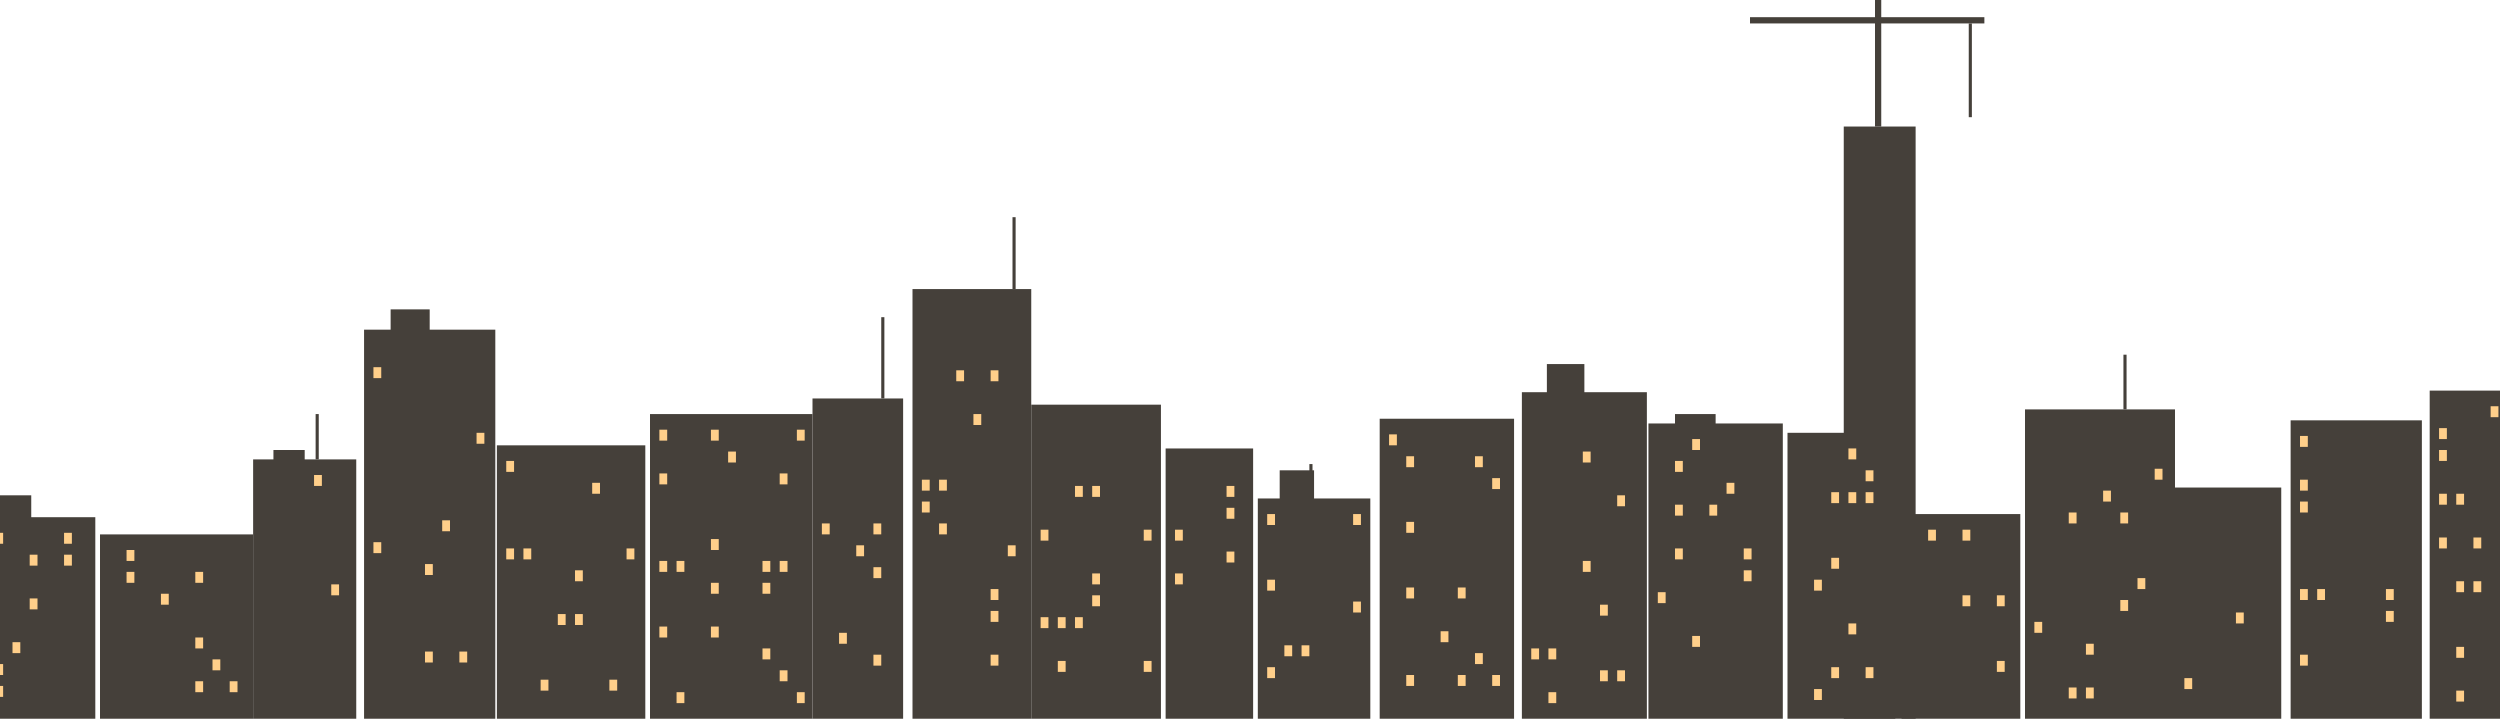
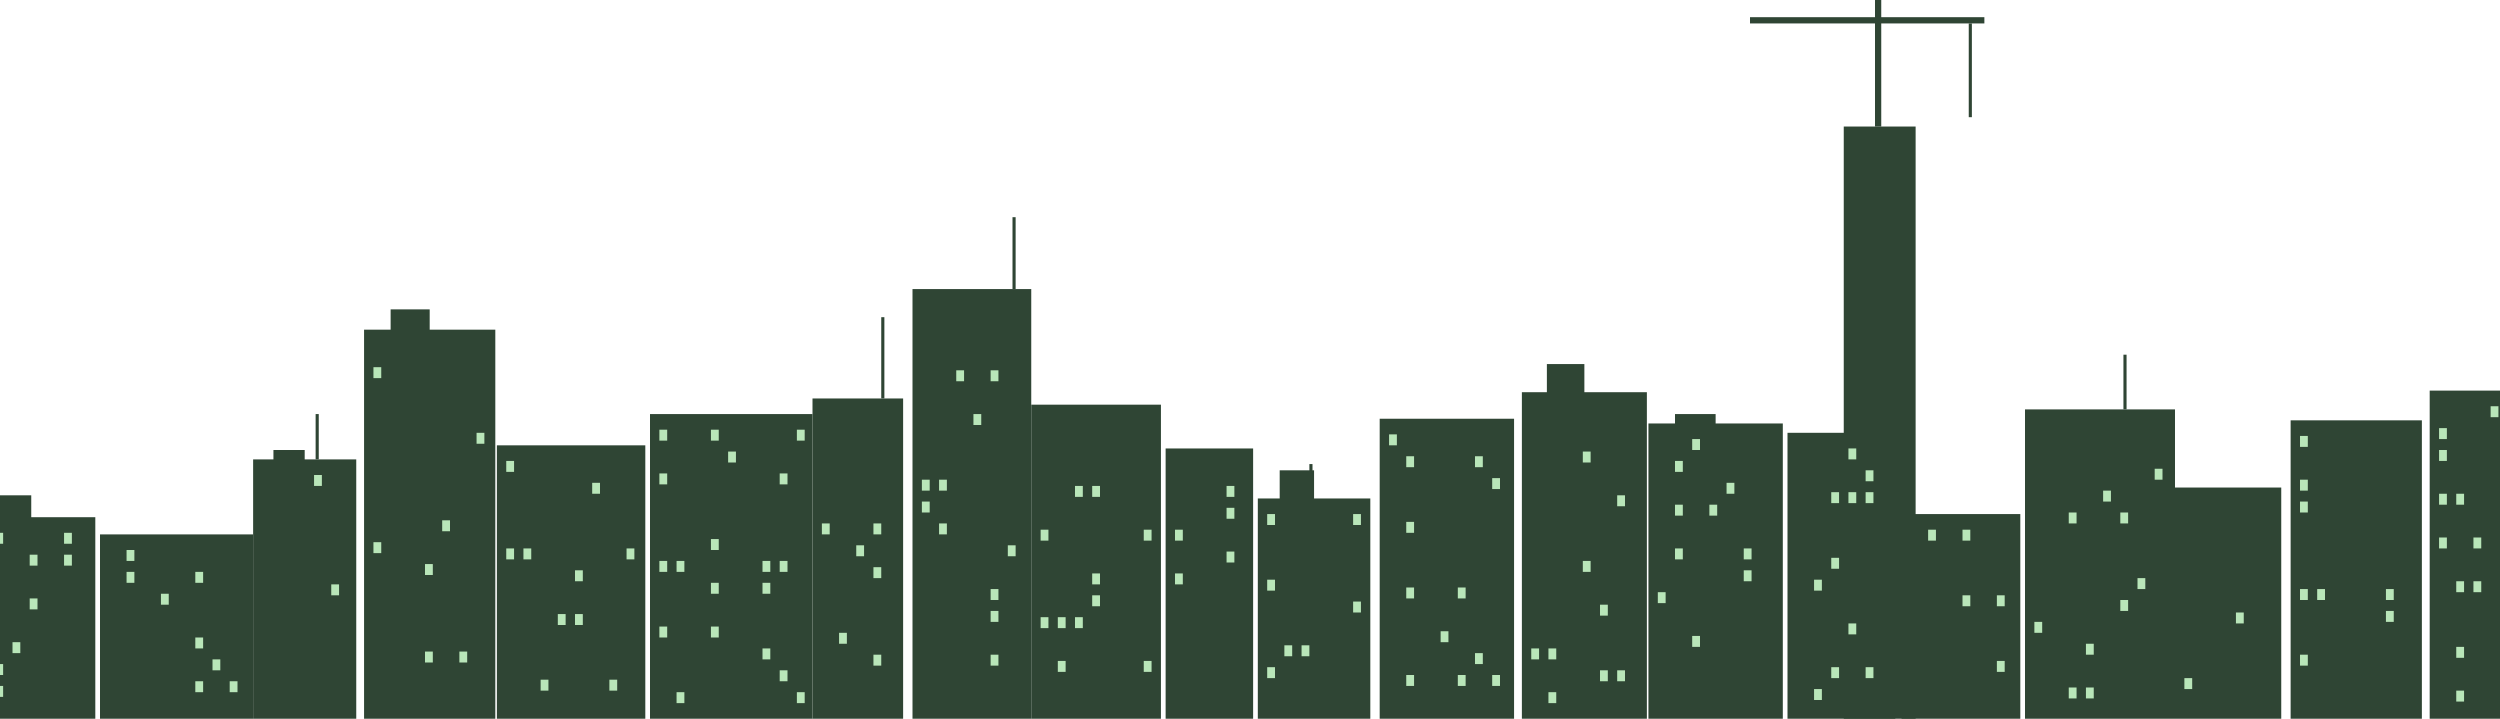
<svg xmlns="http://www.w3.org/2000/svg" viewBox="0 0 1600 460" preserveAspectRatio="xMidYMax slice">
-   <g fill="#45403a">
+   <g fill="#2f4534">
    <rect x="-20" y="331" width="81" height="129" />
    <rect x="-4" y="317" width="24" height="15" />
    <rect x="-9" y="279" width="2" height="52" />
    <rect x="64" y="342" width="98" height="118" />
    <rect x="162" y="294" width="66" height="166" />
    <rect x="175" y="288" width="20" height="7" />
    <rect x="202" y="265" width="2" height="29" />
    <rect x="233" y="211" width="84" height="249" />
    <rect x="250" y="198" width="25" height="14" />
    <rect x="318" y="285" width="95" height="175" />
    <rect x="416" y="265" width="104" height="195" />
    <rect x="520" y="255" width="58" height="205" />
    <rect x="564" y="203" width="2" height="52" />
    <rect x="584" y="185" width="76" height="275" />
    <rect x="648" y="139" width="2" height="46" />
    <rect x="660" y="259" width="83" height="201" />
    <rect x="746" y="287" width="56" height="173" />
    <rect x="805" y="319" width="72" height="141" />
    <rect x="819" y="301" width="22" height="19" />
    <rect x="838" y="297" width="2" height="22" />
    <rect x="883" y="268" width="86" height="192" />
    <rect x="974" y="251" width="80" height="209" />
    <rect x="990" y="233" width="24" height="19" />
    <rect x="1055" y="271" width="86" height="189" />
    <rect x="1072" y="265" width="26" height="7" />
    <rect x="1144" y="277" width="69" height="183" />
    <rect x="1217" y="329" width="76" height="131" />
    <rect x="1296" y="262" width="96" height="198" />
    <rect x="1359" y="227" width="2" height="35" />
    <rect x="1392" y="312" width="68" height="148" />
    <rect x="1466" y="269" width="84" height="191" />
    <rect x="1555" y="250" width="51" height="210" />
    <rect x="1180" y="81" width="46" height="379" />
    <rect x="1200" y="-9" width="4" height="90" />
    <rect x="1120" y="11" width="150" height="4" />
    <rect x="1260" y="15" width="2" height="60" />
  </g>
-   <g fill="#ffcf8a" opacity="1">
+   <g fill="#b9e6b9" opacity="1">
    <rect x="-3" y="341" width="5" height="7" />
    <rect x="41" y="341" width="5" height="7" />
    <rect x="19" y="355" width="5" height="7" />
    <rect x="41" y="355" width="5" height="7" />
    <rect x="-14" y="383" width="5" height="7" />
    <rect x="19" y="383" width="5" height="7" />
    <rect x="8" y="411" width="5" height="7" />
    <rect x="-3" y="425" width="5" height="7" />
    <rect x="-3" y="439" width="5" height="7" />
    <rect x="81" y="352" width="5" height="7" />
    <rect x="81" y="366" width="5" height="7" />
    <rect x="125" y="366" width="5" height="7" />
    <rect x="103" y="380" width="5" height="7" />
    <rect x="125" y="408" width="5" height="7" />
    <rect x="136" y="422" width="5" height="7" />
    <rect x="125" y="436" width="5" height="7" />
    <rect x="147" y="436" width="5" height="7" />
    <rect x="201" y="304" width="5" height="7" />
    <rect x="212" y="374" width="5" height="7" />
    <rect x="239" y="235" width="5" height="7" />
    <rect x="305" y="277" width="5" height="7" />
    <rect x="283" y="333" width="5" height="7" />
    <rect x="239" y="347" width="5" height="7" />
    <rect x="272" y="361" width="5" height="7" />
    <rect x="272" y="417" width="5" height="7" />
    <rect x="294" y="417" width="5" height="7" />
    <rect x="324" y="295" width="5" height="7" />
    <rect x="379" y="309" width="5" height="7" />
    <rect x="324" y="351" width="5" height="7" />
    <rect x="335" y="351" width="5" height="7" />
    <rect x="401" y="351" width="5" height="7" />
    <rect x="368" y="365" width="5" height="7" />
    <rect x="357" y="393" width="5" height="7" />
    <rect x="368" y="393" width="5" height="7" />
    <rect x="346" y="435" width="5" height="7" />
    <rect x="390" y="435" width="5" height="7" />
    <rect x="422" y="275" width="5" height="7" />
    <rect x="455" y="275" width="5" height="7" />
    <rect x="510" y="275" width="5" height="7" />
    <rect x="466" y="289" width="5" height="7" />
    <rect x="422" y="303" width="5" height="7" />
    <rect x="499" y="303" width="5" height="7" />
    <rect x="455" y="345" width="5" height="7" />
    <rect x="422" y="359" width="5" height="7" />
    <rect x="433" y="359" width="5" height="7" />
    <rect x="488" y="359" width="5" height="7" />
    <rect x="499" y="359" width="5" height="7" />
    <rect x="455" y="373" width="5" height="7" />
    <rect x="488" y="373" width="5" height="7" />
    <rect x="422" y="401" width="5" height="7" />
    <rect x="455" y="401" width="5" height="7" />
    <rect x="488" y="415" width="5" height="7" />
    <rect x="499" y="429" width="5" height="7" />
    <rect x="433" y="443" width="5" height="7" />
    <rect x="510" y="443" width="5" height="7" />
    <rect x="526" y="335" width="5" height="7" />
    <rect x="559" y="335" width="5" height="7" />
    <rect x="548" y="349" width="5" height="7" />
    <rect x="559" y="363" width="5" height="7" />
    <rect x="537" y="405" width="5" height="7" />
    <rect x="559" y="419" width="5" height="7" />
    <rect x="612" y="237" width="5" height="7" />
    <rect x="634" y="237" width="5" height="7" />
    <rect x="623" y="265" width="5" height="7" />
    <rect x="590" y="307" width="5" height="7" />
    <rect x="601" y="307" width="5" height="7" />
    <rect x="590" y="321" width="5" height="7" />
    <rect x="601" y="335" width="5" height="7" />
    <rect x="645" y="349" width="5" height="7" />
    <rect x="634" y="377" width="5" height="7" />
    <rect x="634" y="391" width="5" height="7" />
    <rect x="634" y="419" width="5" height="7" />
    <rect x="688" y="311" width="5" height="7" />
    <rect x="699" y="311" width="5" height="7" />
    <rect x="666" y="339" width="5" height="7" />
    <rect x="732" y="339" width="5" height="7" />
    <rect x="699" y="367" width="5" height="7" />
    <rect x="699" y="381" width="5" height="7" />
    <rect x="666" y="395" width="5" height="7" />
    <rect x="677" y="395" width="5" height="7" />
    <rect x="688" y="395" width="5" height="7" />
    <rect x="677" y="423" width="5" height="7" />
    <rect x="732" y="423" width="5" height="7" />
    <rect x="785" y="311" width="5" height="7" />
    <rect x="785" y="325" width="5" height="7" />
    <rect x="752" y="339" width="5" height="7" />
    <rect x="785" y="353" width="5" height="7" />
    <rect x="752" y="367" width="5" height="7" />
    <rect x="811" y="329" width="5" height="7" />
    <rect x="866" y="329" width="5" height="7" />
    <rect x="811" y="371" width="5" height="7" />
    <rect x="866" y="385" width="5" height="7" />
    <rect x="822" y="413" width="5" height="7" />
    <rect x="833" y="413" width="5" height="7" />
    <rect x="811" y="427" width="5" height="7" />
    <rect x="889" y="278" width="5" height="7" />
    <rect x="900" y="292" width="5" height="7" />
    <rect x="944" y="292" width="5" height="7" />
    <rect x="955" y="306" width="5" height="7" />
    <rect x="900" y="334" width="5" height="7" />
    <rect x="900" y="376" width="5" height="7" />
    <rect x="933" y="376" width="5" height="7" />
    <rect x="922" y="404" width="5" height="7" />
    <rect x="944" y="418" width="5" height="7" />
    <rect x="900" y="432" width="5" height="7" />
    <rect x="933" y="432" width="5" height="7" />
    <rect x="955" y="432" width="5" height="7" />
    <rect x="1013" y="289" width="5" height="7" />
    <rect x="1035" y="317" width="5" height="7" />
    <rect x="1013" y="359" width="5" height="7" />
    <rect x="1024" y="387" width="5" height="7" />
    <rect x="980" y="415" width="5" height="7" />
    <rect x="991" y="415" width="5" height="7" />
    <rect x="1024" y="429" width="5" height="7" />
    <rect x="1035" y="429" width="5" height="7" />
    <rect x="991" y="443" width="5" height="7" />
    <rect x="1083" y="281" width="5" height="7" />
    <rect x="1072" y="295" width="5" height="7" />
    <rect x="1105" y="309" width="5" height="7" />
    <rect x="1072" y="323" width="5" height="7" />
    <rect x="1094" y="323" width="5" height="7" />
    <rect x="1072" y="351" width="5" height="7" />
    <rect x="1116" y="351" width="5" height="7" />
    <rect x="1116" y="365" width="5" height="7" />
    <rect x="1061" y="379" width="5" height="7" />
    <rect x="1083" y="407" width="5" height="7" />
    <rect x="1183" y="287" width="5" height="7" />
    <rect x="1194" y="301" width="5" height="7" />
    <rect x="1172" y="315" width="5" height="7" />
    <rect x="1183" y="315" width="5" height="7" />
    <rect x="1194" y="315" width="5" height="7" />
    <rect x="1172" y="357" width="5" height="7" />
    <rect x="1161" y="371" width="5" height="7" />
    <rect x="1183" y="399" width="5" height="7" />
    <rect x="1172" y="427" width="5" height="7" />
    <rect x="1194" y="427" width="5" height="7" />
    <rect x="1161" y="441" width="5" height="7" />
    <rect x="1234" y="339" width="5" height="7" />
    <rect x="1256" y="339" width="5" height="7" />
    <rect x="1256" y="381" width="5" height="7" />
    <rect x="1278" y="381" width="5" height="7" />
    <rect x="1278" y="423" width="5" height="7" />
    <rect x="1379" y="300" width="5" height="7" />
    <rect x="1346" y="314" width="5" height="7" />
    <rect x="1324" y="328" width="5" height="7" />
    <rect x="1357" y="328" width="5" height="7" />
    <rect x="1368" y="370" width="5" height="7" />
    <rect x="1357" y="384" width="5" height="7" />
    <rect x="1302" y="398" width="5" height="7" />
    <rect x="1335" y="412" width="5" height="7" />
    <rect x="1324" y="440" width="5" height="7" />
    <rect x="1335" y="440" width="5" height="7" />
    <rect x="1431" y="392" width="5" height="7" />
    <rect x="1398" y="434" width="5" height="7" />
    <rect x="1472" y="279" width="5" height="7" />
    <rect x="1472" y="307" width="5" height="7" />
    <rect x="1472" y="321" width="5" height="7" />
    <rect x="1472" y="377" width="5" height="7" />
    <rect x="1483" y="377" width="5" height="7" />
    <rect x="1527" y="377" width="5" height="7" />
    <rect x="1527" y="391" width="5" height="7" />
    <rect x="1472" y="419" width="5" height="7" />
    <rect x="1594" y="260" width="5" height="7" />
    <rect x="1561" y="274" width="5" height="7" />
    <rect x="1561" y="288" width="5" height="7" />
    <rect x="1561" y="316" width="5" height="7" />
    <rect x="1572" y="316" width="5" height="7" />
    <rect x="1561" y="344" width="5" height="7" />
    <rect x="1583" y="344" width="5" height="7" />
    <rect x="1572" y="372" width="5" height="7" />
    <rect x="1583" y="372" width="5" height="7" />
    <rect x="1572" y="414" width="5" height="7" />
    <rect x="1572" y="442" width="5" height="7" />
  </g>
</svg>
